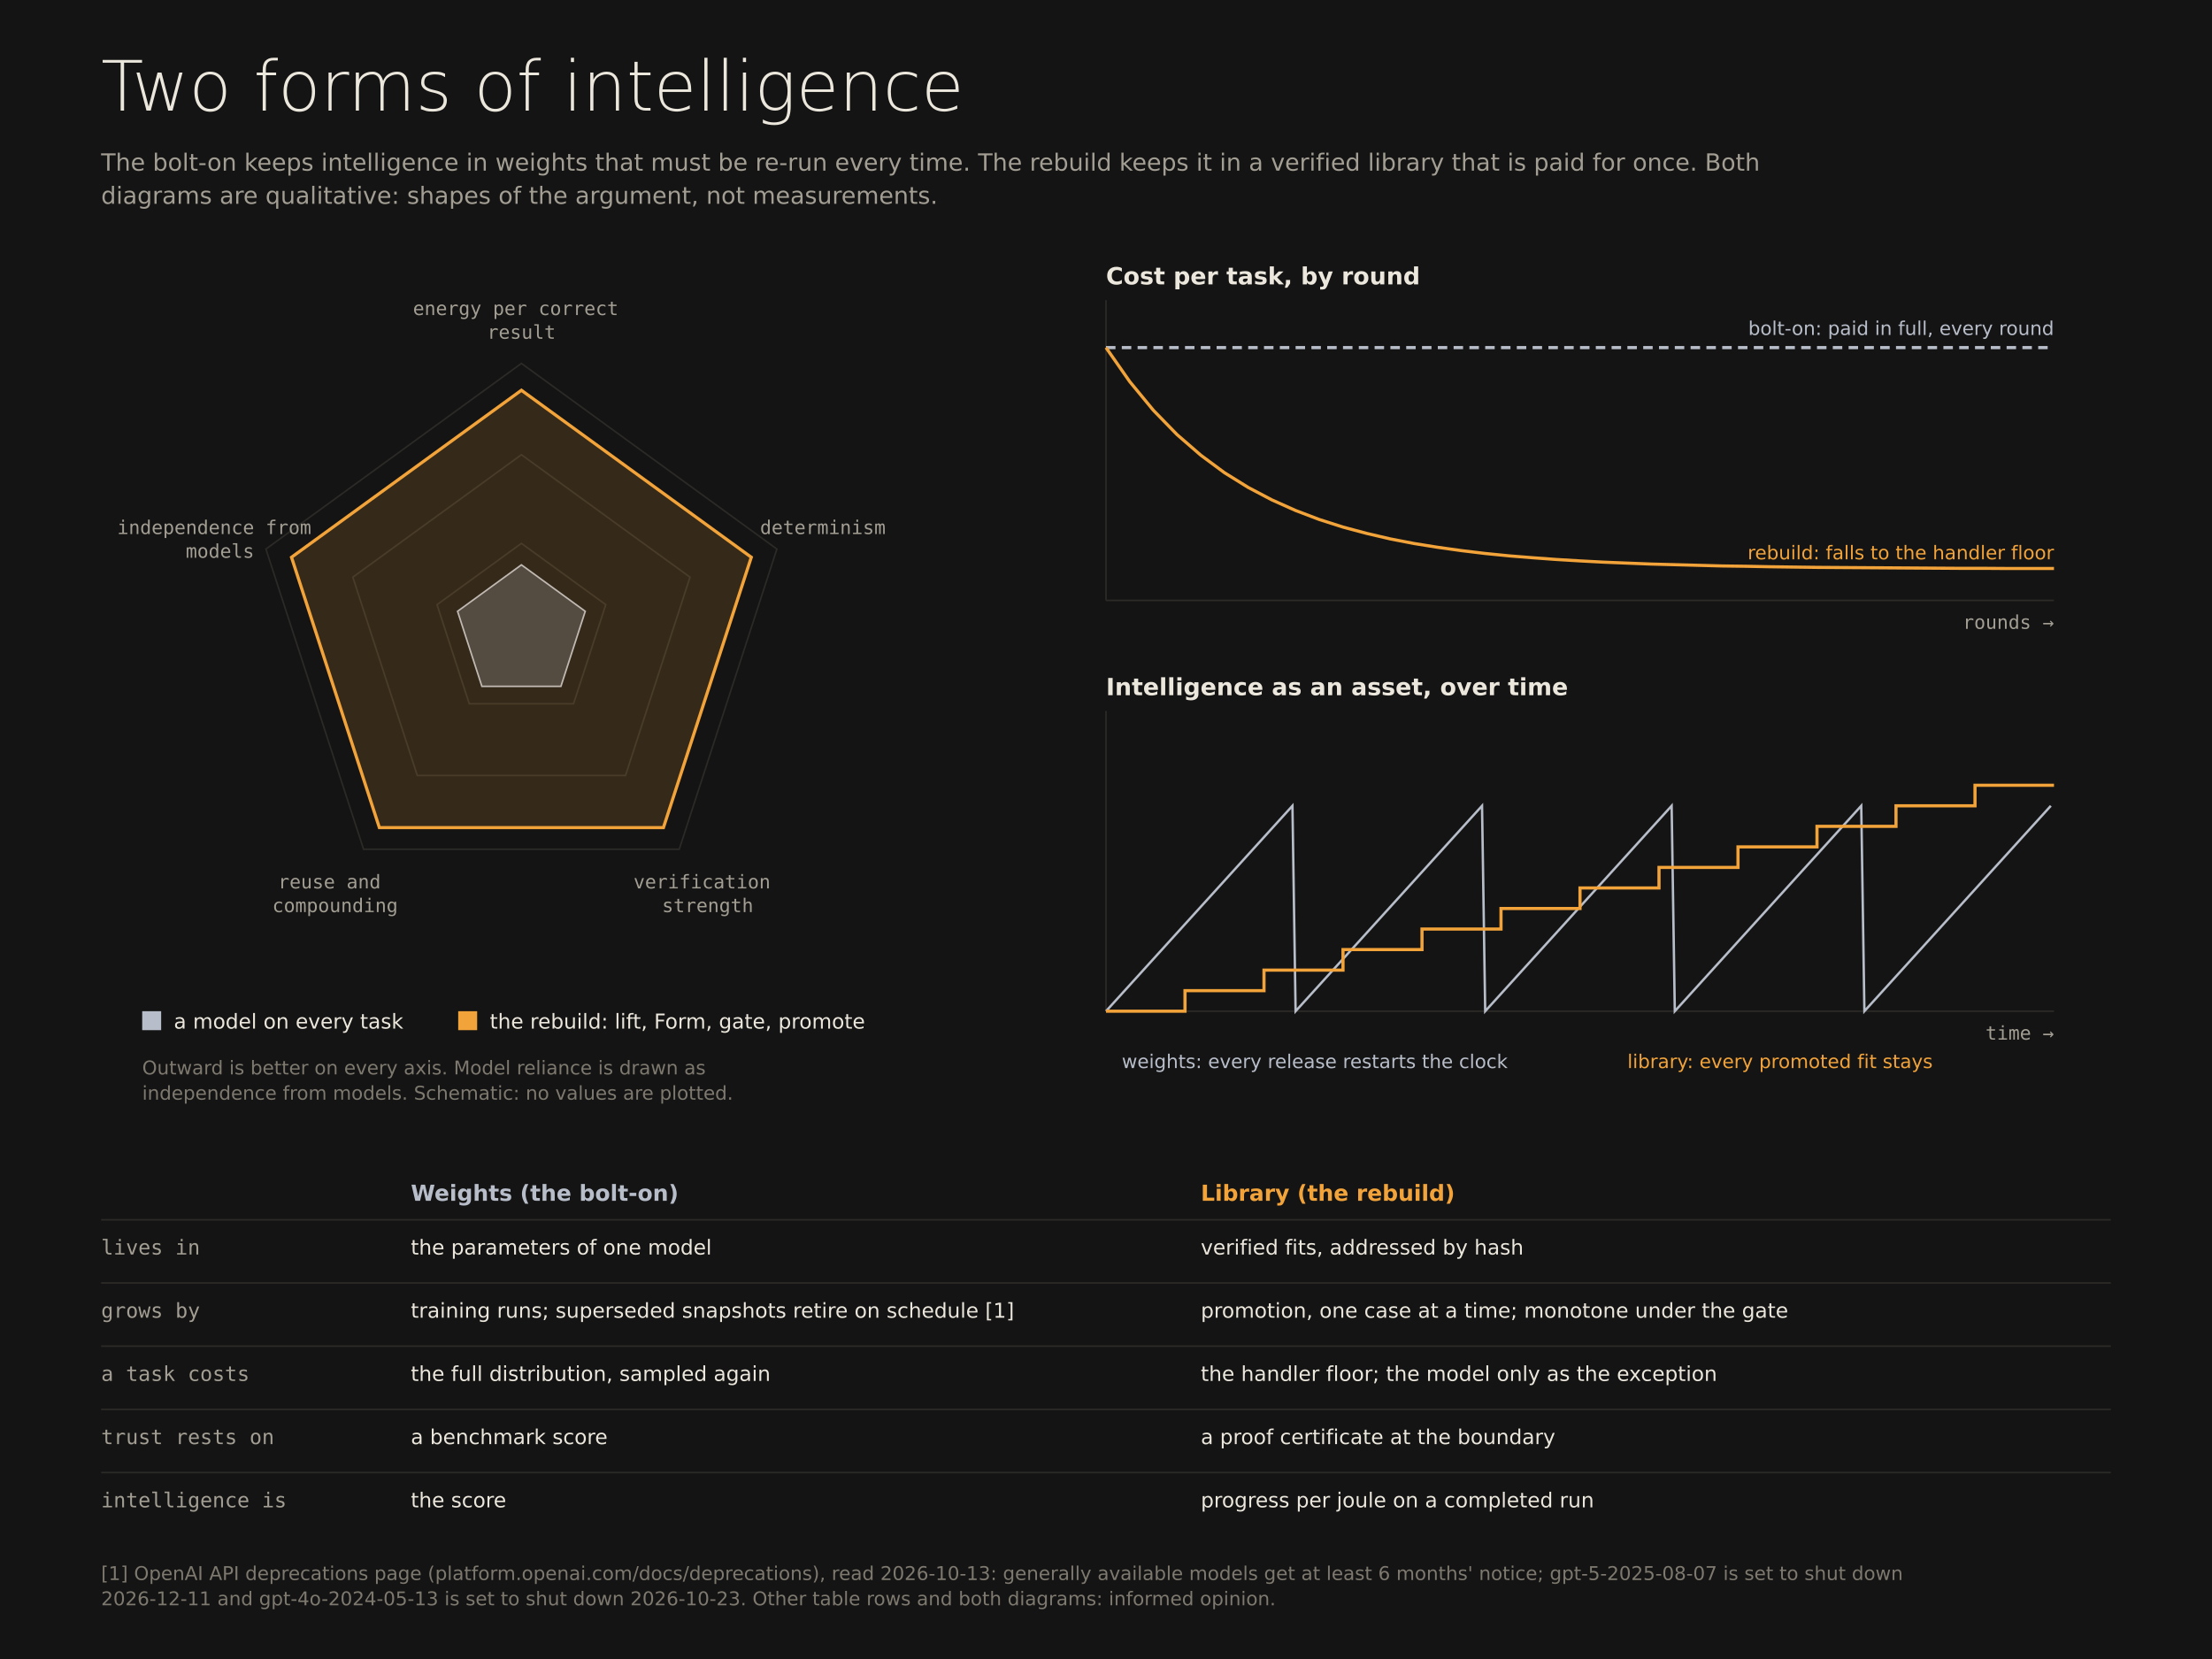
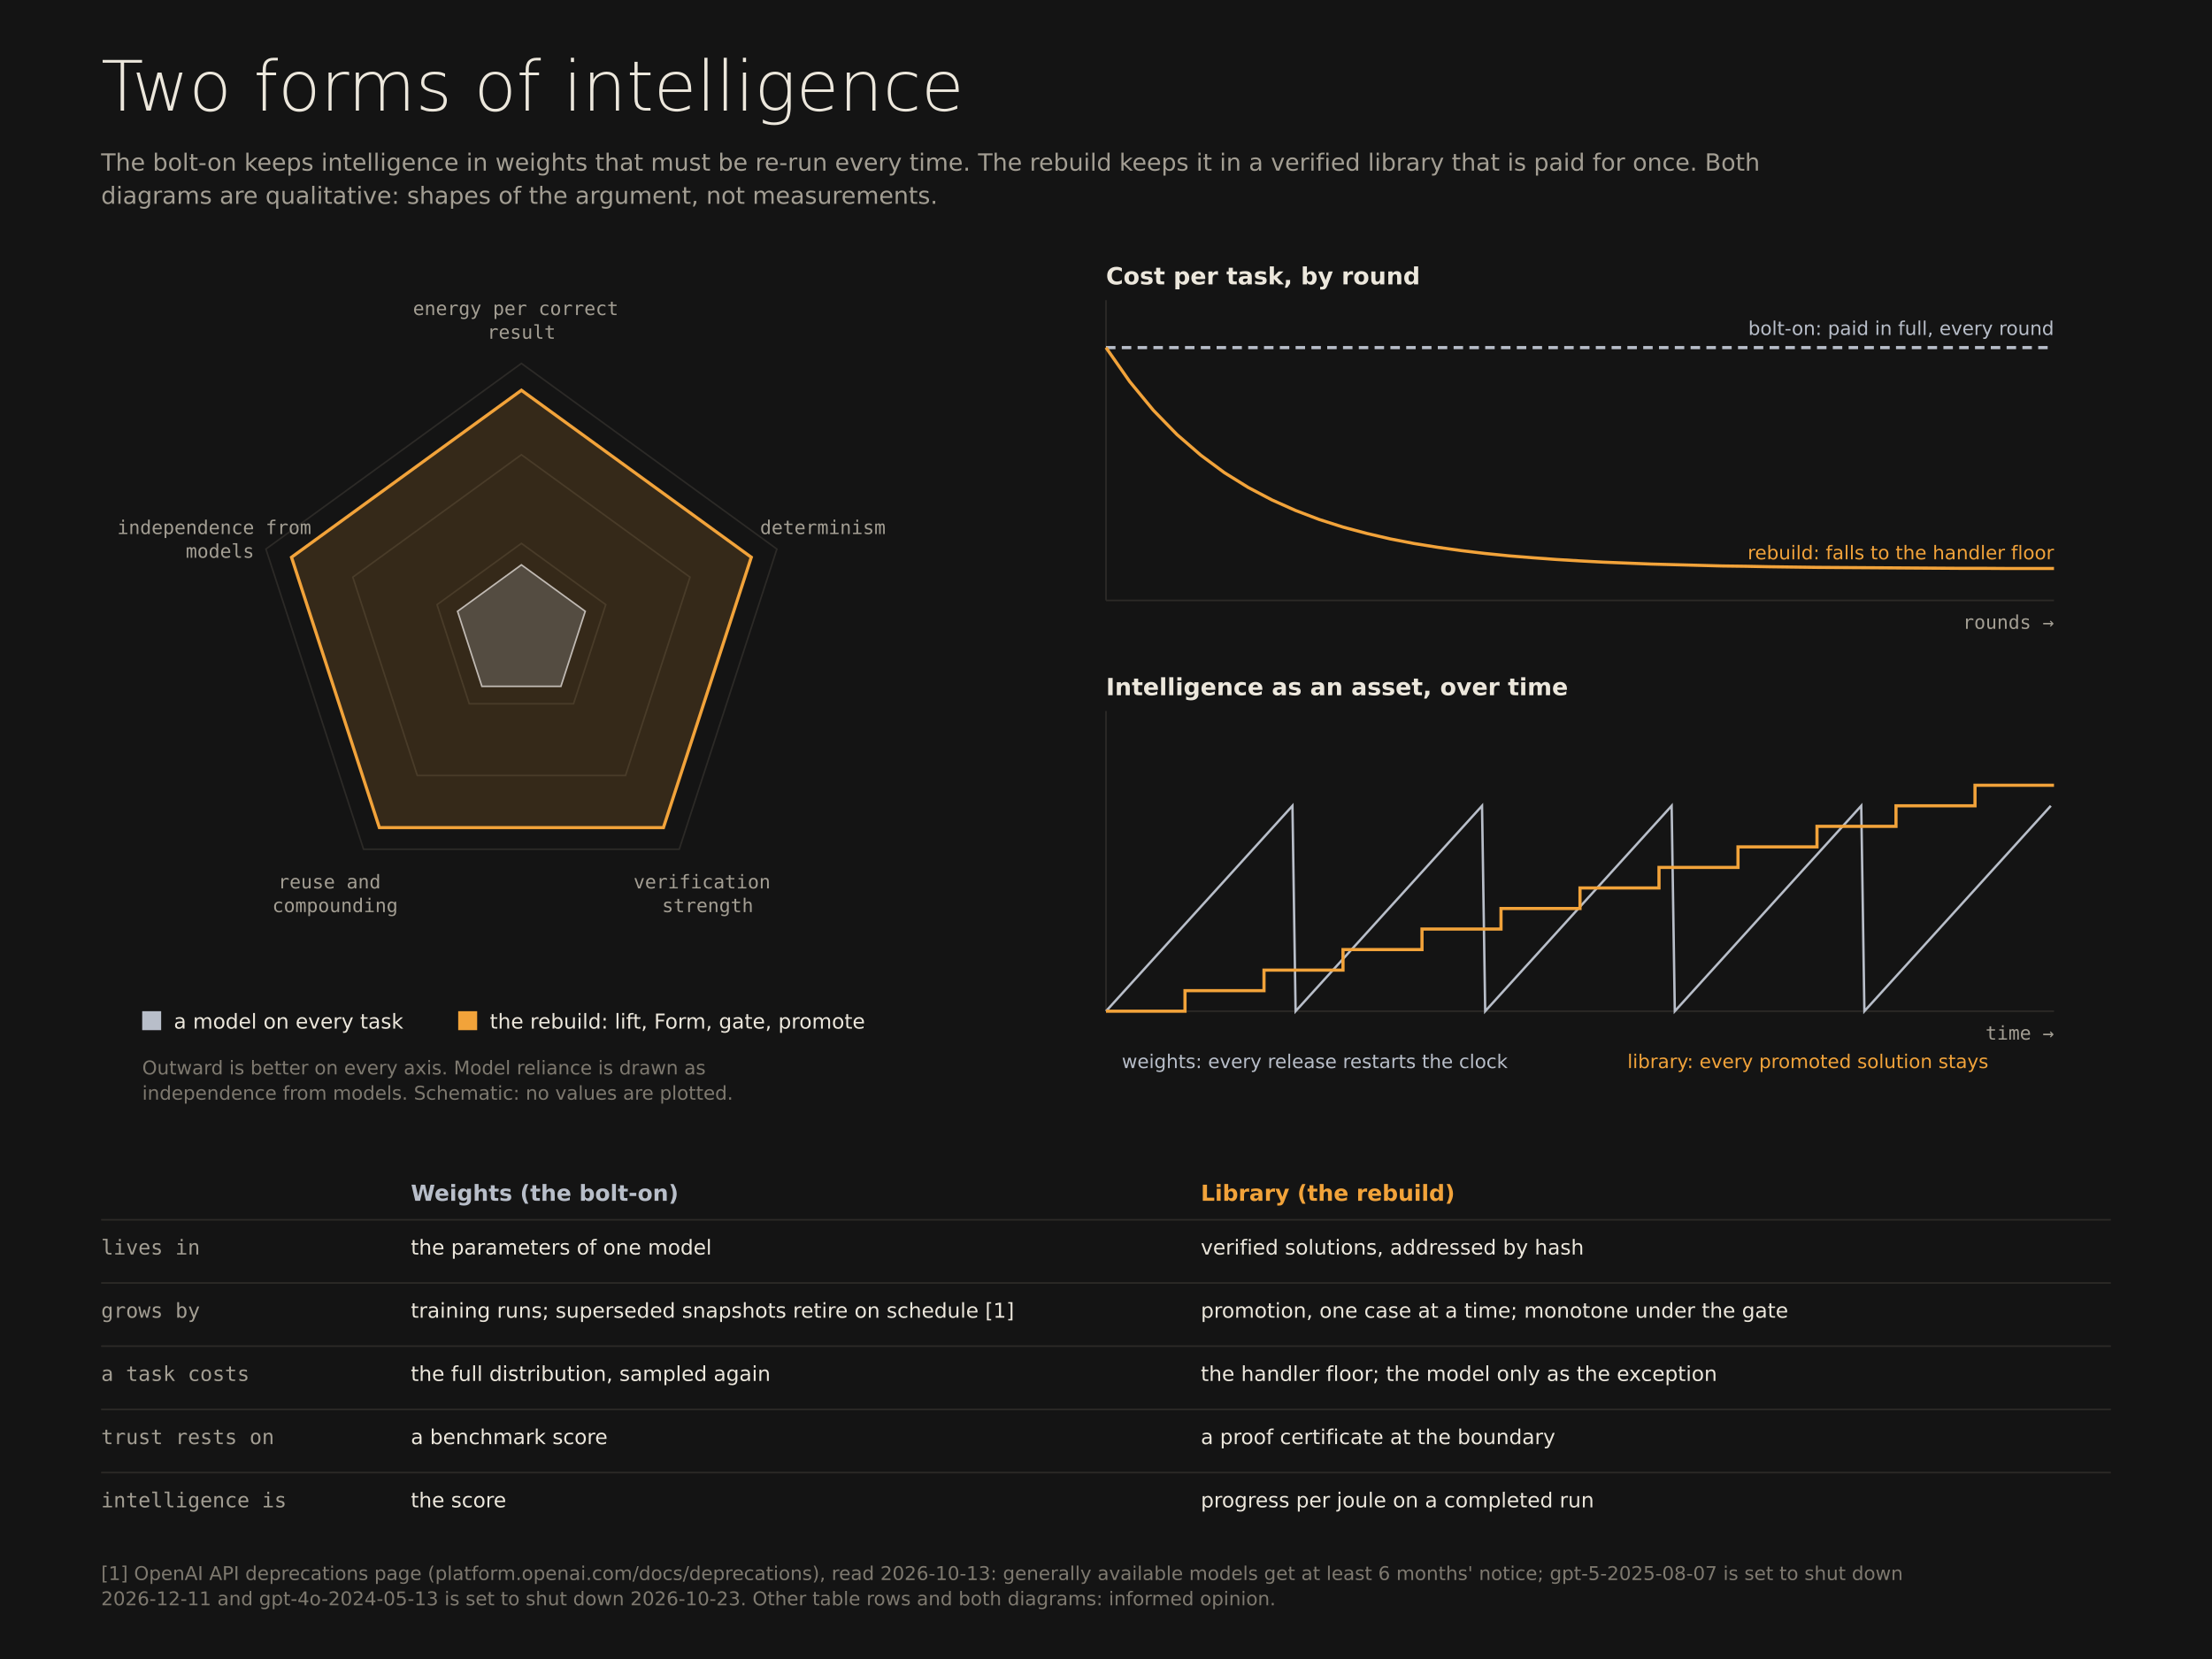
<svg xmlns="http://www.w3.org/2000/svg" width="1400" height="1050" viewBox="0 0 1400 1050" role="img" aria-labelledby="t d">
  <rect width="1400" height="1050" fill="#141414" />
  <text x="64" y="70" font-size="44" fill="#ECE7DC" text-anchor="start" font-weight="300" font-family="IBM Plex Sans, DejaVu Sans, sans-serif">
    <tspan x="64" dy="0">Two forms of intelligence</tspan>
  </text>
  <text x="64" y="108" font-size="15" fill="#A39E93" text-anchor="start" font-weight="normal" font-family="IBM Plex Sans, DejaVu Sans, sans-serif">
    <tspan x="64" dy="0">The bolt-on keeps intelligence in weights that must be re-run every time. The rebuild keeps it in a verified library that is paid for once. Both</tspan>
    <tspan x="64" dy="21">diagrams are qualitative: shapes of the argument, not measurements.</tspan>
  </text>
  <polygon points="330.0,343.9 383.4,382.7 363.0,445.4 297.0,445.4 276.6,382.7" fill="none" stroke="#2C2A27" />
  <polygon points="330.0,287.8 436.7,365.3 395.9,490.8 264.1,490.8 223.3,365.3" fill="none" stroke="#2C2A27" />
  <polygon points="330.0,230.0 491.7,347.5 429.9,537.5 230.1,537.5 168.3,347.5" fill="none" stroke="#2C2A27" />
  <text x="330.0" y="199.4" font-size="12" fill="#A39E93" text-anchor="middle" font-weight="normal" font-family="IBM Plex Mono, DejaVu Sans Mono, monospace">
    <tspan x="330.0" dy="0">energy per correct</tspan>
    <tspan x="330.0" dy="15">result</tspan>
  </text>
  <text x="520.782" y="338.011" font-size="12" fill="#A39E93" text-anchor="middle" font-weight="normal" font-family="IBM Plex Mono, DejaVu Sans Mono, monospace">
    <tspan x="520.782" dy="0">determinism</tspan>
  </text>
  <text x="447.91" y="562.289" font-size="12" fill="#A39E93" text-anchor="middle" font-weight="normal" font-family="IBM Plex Mono, DejaVu Sans Mono, monospace">
    <tspan x="447.91" dy="0">verification</tspan>
    <tspan x="447.91" dy="15">strength</tspan>
  </text>
  <text x="212.09" y="562.289" font-size="12" fill="#A39E93" text-anchor="middle" font-weight="normal" font-family="IBM Plex Mono, DejaVu Sans Mono, monospace">
    <tspan x="212.09" dy="0">reuse and</tspan>
    <tspan x="212.09" dy="15">compounding</tspan>
  </text>
  <text x="139.218" y="338.011" font-size="12" fill="#A39E93" text-anchor="middle" font-weight="normal" font-family="IBM Plex Mono, DejaVu Sans Mono, monospace">
    <tspan x="139.218" dy="0">independence from</tspan>
    <tspan x="139.218" dy="15">models</tspan>
  </text>
  <polygon points="330.0,357.5 370.4,386.9 355.0,434.4 305.0,434.4 289.6,386.9" fill="#7D8A9C" fill-opacity="0.35" stroke="#B8BEC9" />
  <polygon points="330.0,247.0 475.5,352.7 419.9,523.8 240.1,523.8 184.5,352.7" fill="#F2A33A" fill-opacity="0.15" stroke="#F2A33A" stroke-width="2" />
  <rect x="90" y="640" width="12" height="12" fill="#B8BEC9" />
  <text x="110" y="651" font-size="13" fill="#ECE7DC" text-anchor="start" font-weight="normal" font-family="IBM Plex Sans, DejaVu Sans, sans-serif">
    <tspan x="110" dy="0">a model on every task</tspan>
  </text>
  <rect x="290" y="640" width="12" height="12" fill="#F2A33A" />
  <text x="310" y="651" font-size="13" fill="#ECE7DC" text-anchor="start" font-weight="normal" font-family="IBM Plex Sans, DejaVu Sans, sans-serif">
    <tspan x="310" dy="0">the rebuild: lift, Form, gate, promote</tspan>
  </text>
  <text x="90" y="680" font-size="12" fill="#7E796F" text-anchor="start" font-weight="normal" font-family="IBM Plex Sans, DejaVu Sans, sans-serif">
    <tspan x="90" dy="0">Outward is better on every axis. Model reliance is drawn as</tspan>
    <tspan x="90" dy="16">independence from models. Schematic: no values are plotted.</tspan>
  </text>
  <text x="700" y="180" font-size="15" fill="#ECE7DC" text-anchor="start" font-weight="bold" font-family="IBM Plex Sans, DejaVu Sans, sans-serif">
    <tspan x="700" dy="0">Cost per task, by round</tspan>
  </text>
  <line x1="700" y1="380" x2="1300" y2="380" stroke="#2C2A27" />
  <line x1="700" y1="190" x2="700" y2="380" stroke="#2C2A27" />
  <line x1="700" y1="220" x2="1300" y2="220" stroke="#B8BEC9" stroke-width="2" stroke-dasharray="6 4" />
  <text x="1300" y="212" font-size="12" fill="#B8BEC9" text-anchor="end" font-weight="normal" font-family="IBM Plex Sans, DejaVu Sans, sans-serif">
    <tspan x="1300" dy="0">bolt-on: paid in full, every round</tspan>
  </text>
  <polyline points="700.0,220.0 715.0,241.5 730.0,259.7 745.0,275.1 760.0,288.1 775.0,299.2 790.0,308.5 805.0,316.4 820.0,323.1 835.0,328.8 850.0,333.6 865.0,337.6 880.0,341.1 895.0,344.0 910.0,346.4 925.0,348.5 940.0,350.3 955.0,351.8 970.0,353.0 985.0,354.1 1000.0,355.0 1015.0,355.8 1030.0,356.4 1045.0,357.0 1060.0,357.4 1075.0,357.8 1090.0,358.2 1105.0,358.4 1120.0,358.7 1135.0,358.9 1150.0,359.1 1165.0,359.2 1180.0,359.3 1195.0,359.4 1210.0,359.5 1225.0,359.6 1240.0,359.7 1255.0,359.7 1270.0,359.8 1285.0,359.8 1300.0,359.8" fill="none" stroke="#F2A33A" stroke-width="2" />
  <text x="1300" y="354" font-size="12" fill="#F2A33A" text-anchor="end" font-weight="normal" font-family="IBM Plex Sans, DejaVu Sans, sans-serif">
    <tspan x="1300" dy="0">rebuild: falls to the handler floor</tspan>
  </text>
  <text x="1300" y="398" font-size="12" fill="#A39E93" text-anchor="end" font-weight="normal" font-family="IBM Plex Mono, DejaVu Sans Mono, monospace">
    <tspan x="1300" dy="0">rounds →</tspan>
  </text>
  <text x="700" y="440" font-size="15" fill="#ECE7DC" text-anchor="start" font-weight="bold" font-family="IBM Plex Sans, DejaVu Sans, sans-serif">
    <tspan x="700" dy="0">Intelligence as an asset, over time</tspan>
  </text>
  <line x1="700" y1="640" x2="1300" y2="640" stroke="#2C2A27" />
  <line x1="700" y1="450" x2="700" y2="640" stroke="#2C2A27" />
  <polyline points="700,640 818,510 820,640 938,510 940,640 1058,510 1060,640 1178,510 1180,640 1298,510" fill="none" stroke="#B8BEC9" stroke-width="1.5" />
  <polyline points="700,640 750,640 750,627 800,627 800,614 850,614 850,601 900,601 900,588 950,588 950,575 1000,575 1000,562 1050,562 1050,549 1100,549 1100,536 1150,536 1150,523 1200,523 1200,510 1250,510 1250,497 1300,497" fill="none" stroke="#F2A33A" stroke-width="2" />
  <text x="710" y="676" font-size="12" fill="#B8BEC9" text-anchor="start" font-weight="normal" font-family="IBM Plex Sans, DejaVu Sans, sans-serif">
    <tspan x="710" dy="0">weights: every release restarts the clock</tspan>
  </text>
  <text x="1030" y="676" font-size="12" fill="#F2A33A" text-anchor="start" font-weight="normal" font-family="IBM Plex Sans, DejaVu Sans, sans-serif">
-     <tspan x="1030" dy="0">library: every promoted fit stays</tspan>
+     <tspan x="1030" dy="0">library: every promoted solution stays</tspan>
  </text>
  <text x="1300" y="658" font-size="12" fill="#A39E93" text-anchor="end" font-weight="normal" font-family="IBM Plex Mono, DejaVu Sans Mono, monospace">
    <tspan x="1300" dy="0">time →</tspan>
  </text>
  <text x="260" y="760" font-size="14" fill="#B8BEC9" text-anchor="start" font-weight="bold" font-family="IBM Plex Sans, DejaVu Sans, sans-serif">
    <tspan x="260" dy="0">Weights (the bolt-on)</tspan>
  </text>
  <text x="760" y="760" font-size="14" fill="#F2A33A" text-anchor="start" font-weight="bold" font-family="IBM Plex Sans, DejaVu Sans, sans-serif">
    <tspan x="760" dy="0">Library (the rebuild)</tspan>
  </text>
  <line x1="64" y1="772" x2="1336" y2="772" stroke="#2C2A27" />
  <text x="64" y="794" font-size="13" fill="#A39E93" text-anchor="start" font-weight="normal" font-family="IBM Plex Mono, DejaVu Sans Mono, monospace">
    <tspan x="64" dy="0">lives in</tspan>
  </text>
  <text x="260" y="794" font-size="13" fill="#ECE7DC" text-anchor="start" font-weight="normal" font-family="IBM Plex Sans, DejaVu Sans, sans-serif">
    <tspan x="260" dy="0">the parameters of one model</tspan>
  </text>
  <text x="760" y="794" font-size="13" fill="#ECE7DC" text-anchor="start" font-weight="normal" font-family="IBM Plex Sans, DejaVu Sans, sans-serif">
-     <tspan x="760" dy="0">verified fits, addressed by hash</tspan>
+     <tspan x="760" dy="0">verified solutions, addressed by hash</tspan>
  </text>
  <line x1="64" y1="812" x2="1336" y2="812" stroke="#2C2A27" />
  <text x="64" y="834" font-size="13" fill="#A39E93" text-anchor="start" font-weight="normal" font-family="IBM Plex Mono, DejaVu Sans Mono, monospace">
    <tspan x="64" dy="0">grows by</tspan>
  </text>
  <text x="260" y="834" font-size="13" fill="#ECE7DC" text-anchor="start" font-weight="normal" font-family="IBM Plex Sans, DejaVu Sans, sans-serif">
    <tspan x="260" dy="0">training runs; superseded snapshots retire on schedule [1]</tspan>
  </text>
  <text x="760" y="834" font-size="13" fill="#ECE7DC" text-anchor="start" font-weight="normal" font-family="IBM Plex Sans, DejaVu Sans, sans-serif">
    <tspan x="760" dy="0">promotion, one case at a time; monotone under the gate</tspan>
  </text>
  <line x1="64" y1="852" x2="1336" y2="852" stroke="#2C2A27" />
  <text x="64" y="874" font-size="13" fill="#A39E93" text-anchor="start" font-weight="normal" font-family="IBM Plex Mono, DejaVu Sans Mono, monospace">
    <tspan x="64" dy="0">a task costs</tspan>
  </text>
  <text x="260" y="874" font-size="13" fill="#ECE7DC" text-anchor="start" font-weight="normal" font-family="IBM Plex Sans, DejaVu Sans, sans-serif">
    <tspan x="260" dy="0">the full distribution, sampled again</tspan>
  </text>
  <text x="760" y="874" font-size="13" fill="#ECE7DC" text-anchor="start" font-weight="normal" font-family="IBM Plex Sans, DejaVu Sans, sans-serif">
    <tspan x="760" dy="0">the handler floor; the model only as the exception</tspan>
  </text>
  <line x1="64" y1="892" x2="1336" y2="892" stroke="#2C2A27" />
  <text x="64" y="914" font-size="13" fill="#A39E93" text-anchor="start" font-weight="normal" font-family="IBM Plex Mono, DejaVu Sans Mono, monospace">
    <tspan x="64" dy="0">trust rests on</tspan>
  </text>
  <text x="260" y="914" font-size="13" fill="#ECE7DC" text-anchor="start" font-weight="normal" font-family="IBM Plex Sans, DejaVu Sans, sans-serif">
    <tspan x="260" dy="0">a benchmark score</tspan>
  </text>
  <text x="760" y="914" font-size="13" fill="#ECE7DC" text-anchor="start" font-weight="normal" font-family="IBM Plex Sans, DejaVu Sans, sans-serif">
    <tspan x="760" dy="0">a proof certificate at the boundary</tspan>
  </text>
  <line x1="64" y1="932" x2="1336" y2="932" stroke="#2C2A27" />
  <text x="64" y="954" font-size="13" fill="#A39E93" text-anchor="start" font-weight="normal" font-family="IBM Plex Mono, DejaVu Sans Mono, monospace">
    <tspan x="64" dy="0">intelligence is</tspan>
  </text>
  <text x="260" y="954" font-size="13" fill="#ECE7DC" text-anchor="start" font-weight="normal" font-family="IBM Plex Sans, DejaVu Sans, sans-serif">
    <tspan x="260" dy="0">the score</tspan>
  </text>
  <text x="760" y="954" font-size="13" fill="#ECE7DC" text-anchor="start" font-weight="normal" font-family="IBM Plex Sans, DejaVu Sans, sans-serif">
    <tspan x="760" dy="0">progress per joule on a completed run</tspan>
  </text>
  <text x="64" y="1000" font-size="12" fill="#7E796F" text-anchor="start" font-weight="normal" font-family="IBM Plex Sans, DejaVu Sans, sans-serif">
    <tspan x="64" dy="0">[1] OpenAI API deprecations page (platform.openai.com/docs/deprecations), read 2026-10-13: generally available models get at least 6 months' notice; gpt-5-2025-08-07 is set to shut down</tspan>
    <tspan x="64" dy="16">2026-12-11 and gpt-4o-2024-05-13 is set to shut down 2026-10-23. Other table rows and both diagrams: informed opinion.</tspan>
  </text>
</svg>
